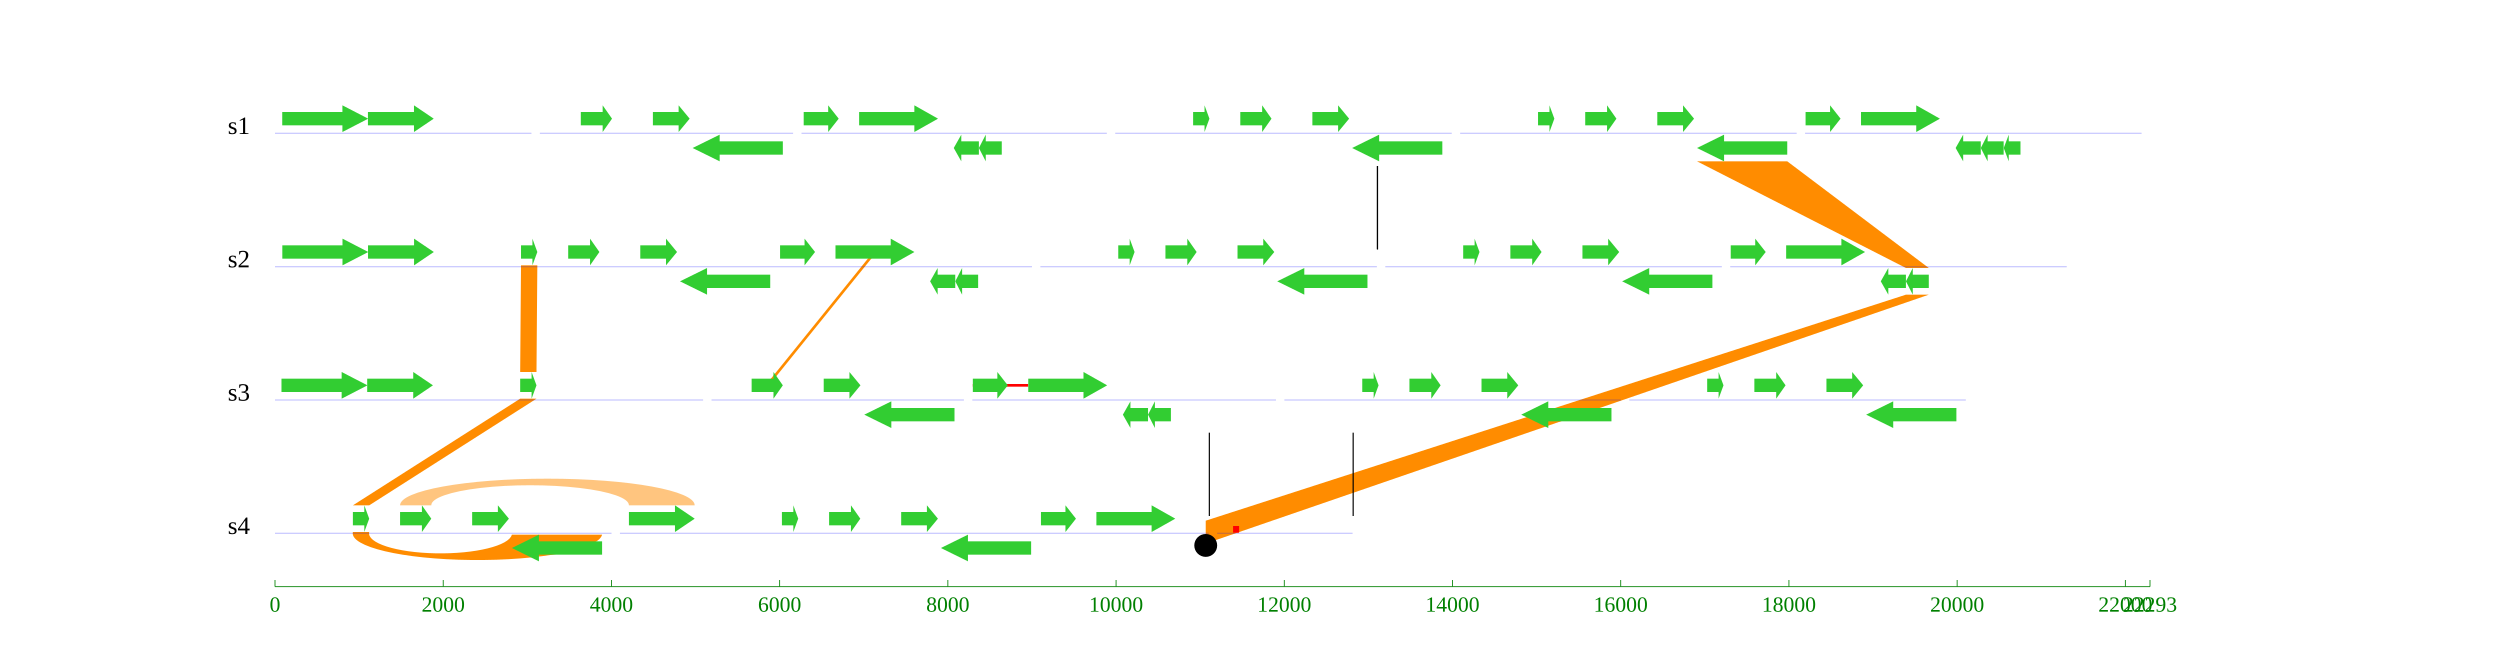
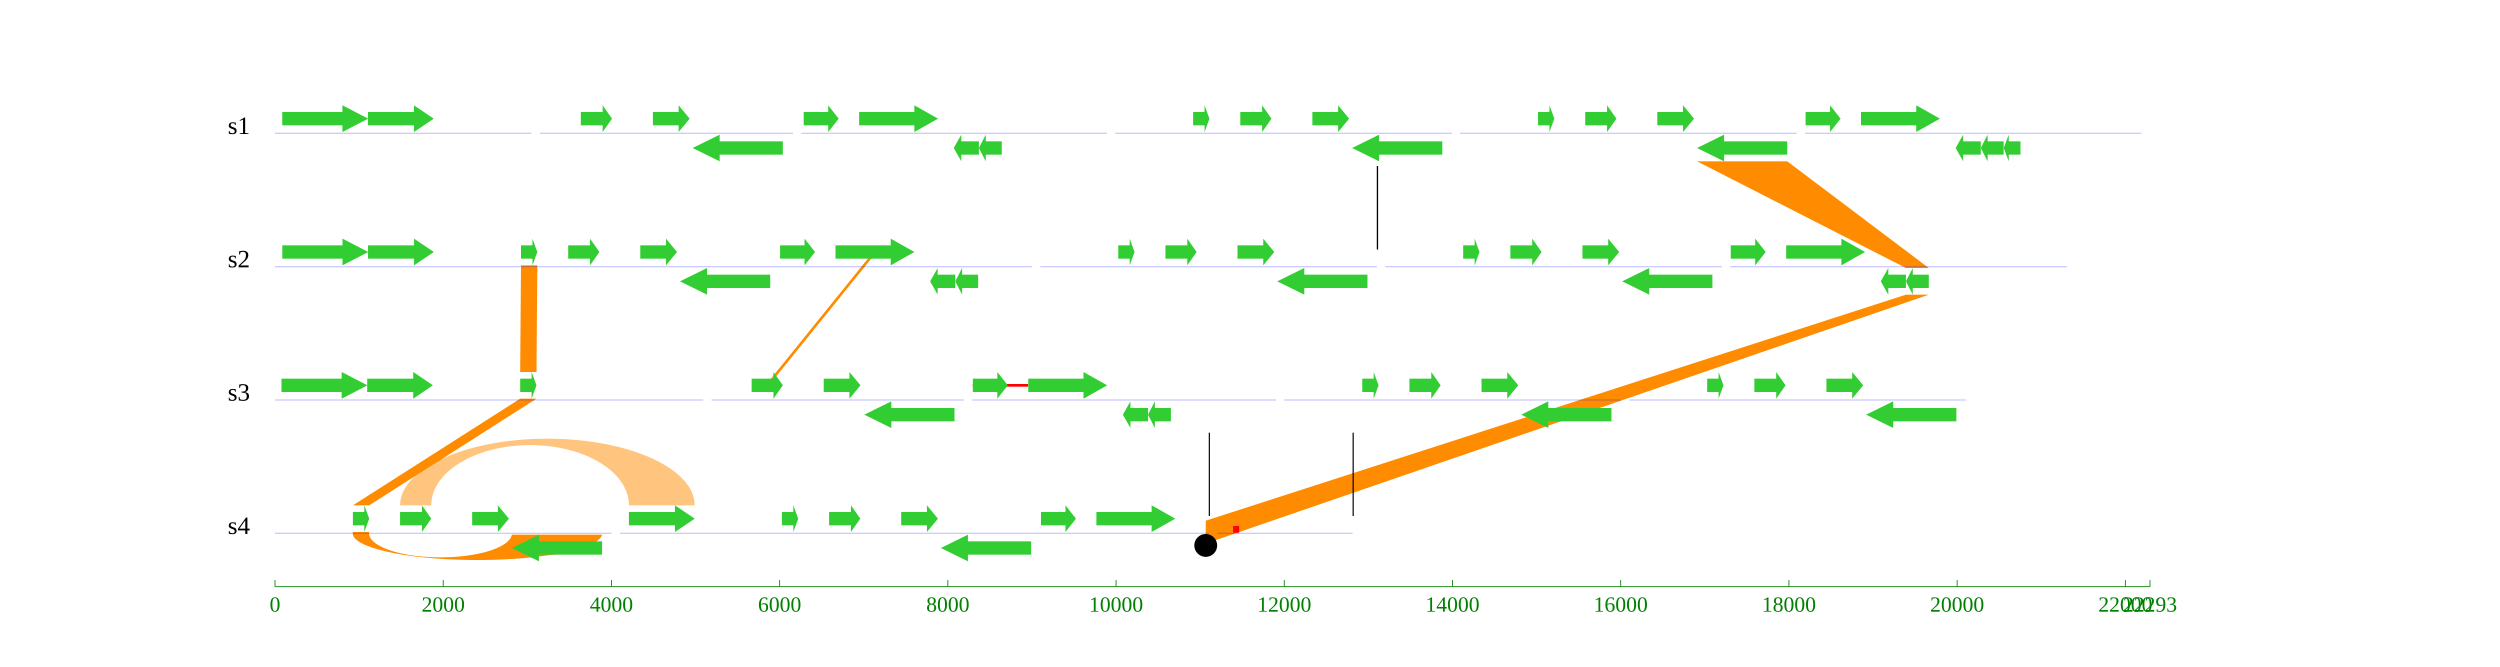
<svg xmlns="http://www.w3.org/2000/svg" version="1.1" width="1500" height="400" style="background-color:white;">
  <text x="150" y="80.4" font-size="15px" fill="black" text-anchor="end">s1</text>
  <text x="150" y="160.4" font-size="15px" fill="black" text-anchor="end">s2</text>
  <text x="150" y="240.4" font-size="15px" fill="black" text-anchor="end">s3</text>
  <text x="150" y="320.4" font-size="15px" fill="black" text-anchor="end">s4</text>
  <line x1="165" y1="352" x2="1290" y2="352" style="stroke:green;stroke-width:0.5" />
  <line x1="165" y1="348" x2="165" y2="352" style="stroke:green;stroke-width:0.5;opacity:1" />
  <text x="165" y="367" font-size="13px" fill="green" text-anchor="middle" font-family="Times New Roman">0</text>
  <line x1="265.929" y1="348" x2="265.929" y2="352" style="stroke:green;stroke-width:0.5;opacity:1" />
  <text x="265.929" y="367" font-size="13px" fill="green" text-anchor="middle" font-family="Times New Roman">2000</text>
  <line x1="366.857" y1="348" x2="366.857" y2="352" style="stroke:green;stroke-width:0.5;opacity:1" />
  <text x="366.857" y="367" font-size="13px" fill="green" text-anchor="middle" font-family="Times New Roman">4000</text>
  <line x1="467.786" y1="348" x2="467.786" y2="352" style="stroke:green;stroke-width:0.5;opacity:1" />
  <text x="467.786" y="367" font-size="13px" fill="green" text-anchor="middle" font-family="Times New Roman">6000</text>
  <line x1="568.714" y1="348" x2="568.714" y2="352" style="stroke:green;stroke-width:0.5;opacity:1" />
  <text x="568.714" y="367" font-size="13px" fill="green" text-anchor="middle" font-family="Times New Roman">8000</text>
  <line x1="669.643" y1="348" x2="669.643" y2="352" style="stroke:green;stroke-width:0.5;opacity:1" />
  <text x="669.643" y="367" font-size="13px" fill="green" text-anchor="middle" font-family="Times New Roman">10000</text>
  <line x1="770.571" y1="348" x2="770.571" y2="352" style="stroke:green;stroke-width:0.5;opacity:1" />
  <text x="770.571" y="367" font-size="13px" fill="green" text-anchor="middle" font-family="Times New Roman">12000</text>
  <line x1="871.5" y1="348" x2="871.5" y2="352" style="stroke:green;stroke-width:0.5;opacity:1" />
  <text x="871.5" y="367" font-size="13px" fill="green" text-anchor="middle" font-family="Times New Roman">14000</text>
  <line x1="972.428" y1="348" x2="972.428" y2="352" style="stroke:green;stroke-width:0.5;opacity:1" />
  <text x="972.428" y="367" font-size="13px" fill="green" text-anchor="middle" font-family="Times New Roman">16000</text>
  <line x1="1073.357" y1="348" x2="1073.357" y2="352" style="stroke:green;stroke-width:0.5;opacity:1" />
  <text x="1073.357" y="367" font-size="13px" fill="green" text-anchor="middle" font-family="Times New Roman">18000</text>
  <line x1="1174.285" y1="348" x2="1174.285" y2="352" style="stroke:green;stroke-width:0.5;opacity:1" />
  <text x="1174.285" y="367" font-size="13px" fill="green" text-anchor="middle" font-family="Times New Roman">20000</text>
  <line x1="1275.214" y1="348" x2="1275.214" y2="352" style="stroke:green;stroke-width:0.5;opacity:1" />
  <text x="1275.214" y="367" font-size="13px" fill="green" text-anchor="middle" font-family="Times New Roman">22000</text>
  <line x1="1290" y1="348" x2="1290" y2="352" style="stroke:green;stroke-width:0.5;opacity:1" />
  <text x="1290" y="367" font-size="13px" fill="green" text-anchor="middle" font-family="Times New Roman">22293</text>
  <g>
+     <path d="M221.52 319.2 L211.73 319.2 A74.763 16  0 1 0   361.256 320.8 L307.107 320.8 A42.794 14.4 0 0 1 221.52 319.2 Z" style="fill:#FF8C00;opacity:1" />
+   </g>
+   <g>
    <line x1="583.702" y1="231.2" x2="616.958" y2="231.2" style="stroke:red;stroke-width:1.6;opacity:1" />
  </g>
  <g>
    <polygon points="1143.553,176.8 1157.279,176.8 723.438,326.126 723.438,312.4" style="fill:#FF8C00;stroke:#000000;stroke-width:0;opacity:1" />
  </g>
  <g>
    <polygon points="312.103,239.2 321.893,239.2 221.52,303.2 211.73,303.2" style="fill:#FF8C00;stroke:#000000;stroke-width:0;opacity:1" />
  </g>
  <g>
-     <path d="M221.52 319.2 L211.73 319.2 A74.763 16  0 1 0   361.256 320.8 L307.107 320.8 A42.794 12 0 0 1 221.52 319.2 Z" style="fill:#FF8C00;opacity:1" />
+     <polygon points="1018.199,96.8 1072.348,96.8 1157.279,160.8 1143.553,160.8" style="fill:#FF8C00;stroke:#000000;stroke-width:0;opacity:1" />
  </g>
  <g>
    <polygon points="312.608,159.2 322.398,159.2 321.893,223.2 312.103,223.2" style="fill:#FF8C00;stroke:#000000;stroke-width:0;opacity:1" />
  </g>
  <g>
-     <path d="M258.763 303.2 L240.04 303.2 A88.388 16  0 0 1   416.817 303.2 L377.354 303.2 A59.296 12 0 1 0 258.763 303.2 Z" style="fill:#FF8C00;opacity:0.5" />
-   </g>
-   <g>
-     <polygon points="1018.199,96.8 1072.348,96.8 1157.279,160.8 1143.553,160.8" style="fill:#FF8C00;stroke:#000000;stroke-width:0;opacity:1" />
-   </g>
-   <g>
    <line x1="524.962" y1="151.2" x2="460.342" y2="231.2" style="stroke:#FF8C00;stroke-width:1.6;opacity:1" />
+   </g>
+   <g>
+     <path d="M258.763 303.2 L240.04 303.2 A88.388 40  0 0 1   416.817 303.2 L377.354 303.2 A59.296 36 0 1 0 258.763 303.2 Z" style="fill:#FF8C00;opacity:0.5" />
  </g>
  <g>
    <rect x="165" y="79.6" width="153.866" height="0.8" style="fill:blue;opacity:0.2" />
  </g>
  <g>
    <rect x="323.912" y="79.6" width="151.948" height="0.8" style="fill:blue;opacity:0.2" />
  </g>
  <g>
    <rect x="480.906" y="79.6" width="183.185" height="0.8" style="fill:blue;opacity:0.2" />
  </g>
  <g>
    <rect x="669.138" y="79.6" width="201.908" height="0.8" style="fill:blue;opacity:0.2" />
  </g>
  <g>
    <rect x="876.092" y="79.6" width="201.908" height="0.8" style="fill:blue;opacity:0.2" />
  </g>
  <g>
    <rect x="1083.046" y="79.6" width="201.908" height="0.8" style="fill:blue;opacity:0.2" />
  </g>
  <g>
    <rect x="165" y="159.6" width="454.178" height="0.8" style="fill:blue;opacity:0.2" />
  </g>
  <g>
    <rect x="624.225" y="159.6" width="201.908" height="0.8" style="fill:blue;opacity:0.2" />
  </g>
  <g>
    <rect x="831.179" y="159.6" width="201.908" height="0.8" style="fill:blue;opacity:0.2" />
  </g>
  <g>
    <rect x="1038.133" y="159.6" width="201.908" height="0.8" style="fill:blue;opacity:0.2" />
  </g>
  <g>
    <rect x="165" y="239.6" width="256.863" height="0.8" style="fill:blue;opacity:0.2" />
  </g>
  <g>
    <rect x="426.91" y="239.6" width="151.443" height="0.8" style="fill:blue;opacity:0.2" />
  </g>
  <g>
    <rect x="583.399" y="239.6" width="182.176" height="0.8" style="fill:blue;opacity:0.2" />
  </g>
  <g>
    <rect x="770.622" y="239.6" width="201.908" height="0.8" style="fill:blue;opacity:0.2" />
  </g>
  <g>
    <rect x="977.576" y="239.6" width="201.908" height="0.8" style="fill:blue;opacity:0.2" />
  </g>
  <g>
    <rect x="165" y="319.6" width="201.908" height="0.8" style="fill:blue;opacity:0.2" />
  </g>
  <g>
    <rect x="371.954" y="319.6" width="353.3" height="0.8" style="fill:blue;opacity:0.2" />
  </g>
  <g>
    <rect x="730.301" y="319.6" width="81.247" height="0.8" style="fill:blue;opacity:0.2" />
  </g>
  <g style="fill:none">
    <polygon points="169.34,67.2 169.34,75.2 205.442,75.2 205.442,79.2 220.914,71.2 205.442,63.2 205.442,67.2" style="fill:rgb(50,205,50);stroke:black;stroke-width:0;opacity:1" />
  </g>
  <g style="fill:none">
    <polygon points="220.763,67.2 220.763,75.2 248.387,75.2 248.387,79.2 260.226,71.2 248.387,63.2 248.387,67.2" style="fill:rgb(50,205,50);stroke:black;stroke-width:0;opacity:1" />
  </g>
  <g style="fill:none">
    <polygon points="348.488,67.2 348.488,75.2 361.594,75.2 361.594,79.2 367.21,71.2 361.594,63.2 361.594,67.2" style="fill:rgb(50,205,50);stroke:black;stroke-width:0;opacity:1" />
  </g>
  <g style="fill:none">
    <polygon points="391.736,67.2 391.736,75.2 407.173,75.2 407.173,79.2 413.789,71.2 407.173,63.2 407.173,67.2" style="fill:rgb(50,205,50);stroke:black;stroke-width:0;opacity:1" />
  </g>
  <g style="fill:none">
    <polygon points="415.555,88.8 431.8,96.8 431.8,92.8 469.703,92.8 469.703,84.8 431.8,84.8 431.8,80.8" style="fill:rgb(50,205,50);stroke:black;stroke-width:0;opacity:1" />
  </g>
  <g style="fill:none">
    <polygon points="482.218,67.2 482.218,75.2 496.914,75.2 496.914,79.2 503.212,71.2 496.914,63.2 496.914,67.2" style="fill:rgb(50,205,50);stroke:black;stroke-width:0;opacity:1" />
  </g>
  <g style="fill:none">
    <polygon points="515.474,67.2 515.474,75.2 548.609,75.2 548.609,79.2 562.81,71.2 548.609,63.2 548.609,67.2" style="fill:rgb(50,205,50);stroke:black;stroke-width:0;opacity:1" />
  </g>
  <g style="fill:none">
    <polygon points="572.247,88.8 576.773,96.8 576.773,92.8 587.335,92.8 587.335,84.8 576.773,84.8 576.773,80.8" style="fill:rgb(50,205,50);stroke:black;stroke-width:0;opacity:1" />
  </g>
  <g style="fill:none">
    <polygon points="587.335,88.8 591.453,96.8 591.453,92.8 601.062,92.8 601.062,84.8 591.453,84.8 591.453,80.8" style="fill:rgb(50,205,50);stroke:black;stroke-width:0;opacity:1" />
  </g>
  <g style="fill:none">
    <polygon points="715.868,67.2 715.868,75.2 722.721,75.2 722.721,79.2 725.658,71.2 722.721,63.2 722.721,67.2" style="fill:rgb(50,205,50);stroke:black;stroke-width:0;opacity:1" />
  </g>
  <g style="fill:none">
    <polygon points="744.178,67.2 744.178,75.2 757.284,75.2 757.284,79.2 762.901,71.2 757.284,63.2 757.284,67.2" style="fill:rgb(50,205,50);stroke:black;stroke-width:0;opacity:1" />
  </g>
  <g style="fill:none">
    <polygon points="787.426,67.2 787.426,75.2 802.863,75.2 802.863,79.2 809.479,71.2 802.863,63.2 802.863,67.2" style="fill:rgb(50,205,50);stroke:black;stroke-width:0;opacity:1" />
  </g>
  <g style="fill:none">
    <polygon points="811.245,88.8 827.49,96.8 827.49,92.8 865.394,92.8 865.394,84.8 827.49,84.8 827.49,80.8" style="fill:rgb(50,205,50);stroke:black;stroke-width:0;opacity:1" />
  </g>
  <g style="fill:none">
    <polygon points="922.822,67.2 922.822,75.2 929.675,75.2 929.675,79.2 932.612,71.2 929.675,63.2 929.675,67.2" style="fill:rgb(50,205,50);stroke:black;stroke-width:0;opacity:1" />
  </g>
  <g style="fill:none">
    <polygon points="951.132,67.2 951.132,75.2 964.238,75.2 964.238,79.2 969.855,71.2 964.238,63.2 964.238,67.2" style="fill:rgb(50,205,50);stroke:black;stroke-width:0;opacity:1" />
  </g>
  <g style="fill:none">
    <polygon points="994.38,67.2 994.38,75.2 1009.817,75.2 1009.817,79.2 1016.433,71.2 1009.817,63.2 1009.817,67.2" style="fill:rgb(50,205,50);stroke:black;stroke-width:0;opacity:1" />
  </g>
  <g style="fill:none">
    <polygon points="1018.199,88.8 1034.444,96.8 1034.444,92.8 1072.348,92.8 1072.348,84.8 1034.444,84.8 1034.444,80.8" style="fill:rgb(50,205,50);stroke:black;stroke-width:0;opacity:1" />
  </g>
  <g style="fill:none">
    <polygon points="1083.349,67.2 1083.349,75.2 1098.044,75.2 1098.044,79.2 1104.342,71.2 1098.044,63.2 1098.044,67.2" style="fill:rgb(50,205,50);stroke:black;stroke-width:0;opacity:1" />
  </g>
  <g style="fill:none">
    <polygon points="1116.605,67.2 1116.605,75.2 1149.74,75.2 1149.74,79.2 1163.94,71.2 1149.74,63.2 1149.74,67.2" style="fill:rgb(50,205,50);stroke:black;stroke-width:0;opacity:1" />
  </g>
  <g style="fill:none">
    <polygon points="1173.377,88.8 1177.904,96.8 1177.904,92.8 1188.466,92.8 1188.466,84.8 1177.904,84.8 1177.904,80.8" style="fill:rgb(50,205,50);stroke:black;stroke-width:0;opacity:1" />
  </g>
  <g style="fill:none">
    <polygon points="1188.466,88.8 1192.584,96.8 1192.584,92.8 1202.192,92.8 1202.192,84.8 1192.584,84.8 1192.584,80.8" style="fill:rgb(50,205,50);stroke:black;stroke-width:0;opacity:1" />
  </g>
  <g style="fill:none">
    <polygon points="1202.243,88.8 1205.255,96.8 1205.255,92.8 1212.285,92.8 1212.285,84.8 1205.255,84.8 1205.255,80.8" style="fill:rgb(50,205,50);stroke:black;stroke-width:0;opacity:1" />
  </g>
  <g style="fill:none">
    <polygon points="169.39,147.2 169.39,155.2 205.493,155.2 205.493,159.2 220.965,151.2 205.493,143.2 205.493,147.2" style="fill:rgb(50,205,50);stroke:black;stroke-width:0;opacity:1" />
  </g>
  <g style="fill:none">
    <polygon points="220.813,147.2 220.813,155.2 248.438,155.2 248.438,159.2 260.277,151.2 248.438,143.2 248.438,147.2" style="fill:rgb(50,205,50);stroke:black;stroke-width:0;opacity:1" />
  </g>
  <g style="fill:none">
    <polygon points="312.608,147.2 312.608,155.2 319.461,155.2 319.461,159.2 322.398,151.2 319.461,143.2 319.461,147.2" style="fill:rgb(50,205,50);stroke:black;stroke-width:0;opacity:1" />
  </g>
  <g style="fill:none">
    <polygon points="340.918,147.2 340.918,155.2 354.024,155.2 354.024,159.2 359.641,151.2 354.024,143.2 354.024,147.2" style="fill:rgb(50,205,50);stroke:black;stroke-width:0;opacity:1" />
  </g>
  <g style="fill:none">
    <polygon points="384.166,147.2 384.166,155.2 399.603,155.2 399.603,159.2 406.219,151.2 399.603,143.2 399.603,147.2" style="fill:rgb(50,205,50);stroke:black;stroke-width:0;opacity:1" />
  </g>
  <g style="fill:none">
    <polygon points="407.985,168.8 424.23,176.8 424.23,172.8 462.134,172.8 462.134,164.8 424.23,164.8 424.23,160.8" style="fill:rgb(50,205,50);stroke:black;stroke-width:0;opacity:1" />
  </g>
  <g style="fill:none">
    <polygon points="468.038,147.2 468.038,155.2 482.733,155.2 482.733,159.2 489.031,151.2 482.733,143.2 482.733,147.2" style="fill:rgb(50,205,50);stroke:black;stroke-width:0;opacity:1" />
  </g>
  <g style="fill:none">
    <polygon points="501.294,147.2 501.294,155.2 534.429,155.2 534.429,159.2 548.629,151.2 534.429,143.2 534.429,147.2" style="fill:rgb(50,205,50);stroke:black;stroke-width:0;opacity:1" />
  </g>
  <g style="fill:none">
    <polygon points="558.066,168.8 562.593,176.8 562.593,172.8 573.155,172.8 573.155,164.8 562.593,164.8 562.593,160.8" style="fill:rgb(50,205,50);stroke:black;stroke-width:0;opacity:1" />
  </g>
  <g style="fill:none">
    <polygon points="573.155,168.8 577.273,176.8 577.273,172.8 586.881,172.8 586.881,164.8 577.273,164.8 577.273,160.8" style="fill:rgb(50,205,50);stroke:black;stroke-width:0;opacity:1" />
  </g>
  <g style="fill:none">
    <polygon points="670.955,147.2 670.955,155.2 677.808,155.2 677.808,159.2 680.745,151.2 677.808,143.2 677.808,147.2" style="fill:rgb(50,205,50);stroke:black;stroke-width:0;opacity:1" />
  </g>
  <g style="fill:none">
    <polygon points="699.265,147.2 699.265,155.2 712.371,155.2 712.371,159.2 717.987,151.2 712.371,143.2 712.371,147.2" style="fill:rgb(50,205,50);stroke:black;stroke-width:0;opacity:1" />
  </g>
  <g style="fill:none">
    <polygon points="742.513,147.2 742.513,155.2 757.95,155.2 757.95,159.2 764.566,151.2 757.95,143.2 757.95,147.2" style="fill:rgb(50,205,50);stroke:black;stroke-width:0;opacity:1" />
  </g>
  <g style="fill:none">
    <polygon points="766.332,168.8 782.577,176.8 782.577,172.8 820.48,172.8 820.48,164.8 782.577,164.8 782.577,160.8" style="fill:rgb(50,205,50);stroke:black;stroke-width:0;opacity:1" />
  </g>
  <g style="fill:none">
    <polygon points="877.909,147.2 877.909,155.2 884.762,155.2 884.762,159.2 887.699,151.2 884.762,143.2 884.762,147.2" style="fill:rgb(50,205,50);stroke:black;stroke-width:0;opacity:1" />
  </g>
  <g style="fill:none">
    <polygon points="906.219,147.2 906.219,155.2 919.325,155.2 919.325,159.2 924.941,151.2 919.325,143.2 919.325,147.2" style="fill:rgb(50,205,50);stroke:black;stroke-width:0;opacity:1" />
  </g>
  <g style="fill:none">
    <polygon points="949.467,147.2 949.467,155.2 964.904,155.2 964.904,159.2 971.52,151.2 964.904,143.2 964.904,147.2" style="fill:rgb(50,205,50);stroke:black;stroke-width:0;opacity:1" />
  </g>
  <g style="fill:none">
    <polygon points="973.286,168.8 989.531,176.8 989.531,172.8 1027.434,172.8 1027.434,164.8 989.531,164.8 989.531,160.8" style="fill:rgb(50,205,50);stroke:black;stroke-width:0;opacity:1" />
  </g>
  <g style="fill:none">
    <polygon points="1038.436,147.2 1038.436,155.2 1053.131,155.2 1053.131,159.2 1059.429,151.2 1053.131,143.2 1053.131,147.2" style="fill:rgb(50,205,50);stroke:black;stroke-width:0;opacity:1" />
  </g>
  <g style="fill:none">
    <polygon points="1071.692,147.2 1071.692,155.2 1104.826,155.2 1104.826,159.2 1119.027,151.2 1104.826,143.2 1104.826,147.2" style="fill:rgb(50,205,50);stroke:black;stroke-width:0;opacity:1" />
  </g>
  <g style="fill:none">
    <polygon points="1128.464,168.8 1132.991,176.8 1132.991,172.8 1143.553,172.8 1143.553,164.8 1132.991,164.8 1132.991,160.8" style="fill:rgb(50,205,50);stroke:black;stroke-width:0;opacity:1" />
  </g>
  <g style="fill:none">
    <polygon points="1143.553,168.8 1147.671,176.8 1147.671,172.8 1157.279,172.8 1157.279,164.8 1147.671,164.8 1147.671,160.8" style="fill:rgb(50,205,50);stroke:black;stroke-width:0;opacity:1" />
  </g>
  <g style="fill:none">
    <polygon points="168.886,227.2 168.886,235.2 204.988,235.2 204.988,239.2 220.46,231.2 204.988,223.2 204.988,227.2" style="fill:rgb(50,205,50);stroke:black;stroke-width:0;opacity:1" />
  </g>
  <g style="fill:none">
    <polygon points="220.309,227.2 220.309,235.2 247.933,235.2 247.933,239.2 259.772,231.2 247.933,223.2 247.933,227.2" style="fill:rgb(50,205,50);stroke:black;stroke-width:0;opacity:1" />
  </g>
  <g style="fill:none">
    <polygon points="312.103,227.2 312.103,235.2 318.956,235.2 318.956,239.2 321.893,231.2 318.956,223.2 318.956,227.2" style="fill:rgb(50,205,50);stroke:black;stroke-width:0;opacity:1" />
  </g>
  <g style="fill:none">
    <polygon points="450.981,227.2 450.981,235.2 464.087,235.2 464.087,239.2 469.703,231.2 464.087,223.2 464.087,227.2" style="fill:rgb(50,205,50);stroke:black;stroke-width:0;opacity:1" />
  </g>
  <g style="fill:none">
    <polygon points="494.229,227.2 494.229,235.2 509.666,235.2 509.666,239.2 516.282,231.2 509.666,223.2 509.666,227.2" style="fill:rgb(50,205,50);stroke:black;stroke-width:0;opacity:1" />
  </g>
  <g style="fill:none">
    <polygon points="518.553,248.8 534.797,256.8 534.797,252.8 572.701,252.8 572.701,244.8 534.797,244.8 534.797,240.8" style="fill:rgb(50,205,50);stroke:black;stroke-width:0;opacity:1" />
  </g>
  <g style="fill:none">
    <polygon points="583.702,227.2 583.702,235.2 598.397,235.2 598.397,239.2 604.695,231.2 598.397,223.2 598.397,227.2" style="fill:rgb(50,205,50);stroke:black;stroke-width:0;opacity:1" />
  </g>
  <g style="fill:none">
    <polygon points="616.958,227.2 616.958,235.2 650.093,235.2 650.093,239.2 664.294,231.2 650.093,223.2 650.093,227.2" style="fill:rgb(50,205,50);stroke:black;stroke-width:0;opacity:1" />
  </g>
  <g style="fill:none">
    <polygon points="673.73,248.8 678.257,256.8 678.257,252.8 688.819,252.8 688.819,244.8 678.257,244.8 678.257,240.8" style="fill:rgb(50,205,50);stroke:black;stroke-width:0;opacity:1" />
  </g>
  <g style="fill:none">
    <polygon points="688.819,248.8 692.937,256.8 692.937,252.8 702.545,252.8 702.545,244.8 692.937,244.8 692.937,240.8" style="fill:rgb(50,205,50);stroke:black;stroke-width:0;opacity:1" />
  </g>
  <g style="fill:none">
    <polygon points="817.352,227.2 817.352,235.2 824.205,235.2 824.205,239.2 827.142,231.2 824.205,223.2 824.205,227.2" style="fill:rgb(50,205,50);stroke:black;stroke-width:0;opacity:1" />
  </g>
  <g style="fill:none">
    <polygon points="845.662,227.2 845.662,235.2 858.768,235.2 858.768,239.2 864.384,231.2 858.768,223.2 858.768,227.2" style="fill:rgb(50,205,50);stroke:black;stroke-width:0;opacity:1" />
  </g>
  <g style="fill:none">
    <polygon points="888.91,227.2 888.91,235.2 904.347,235.2 904.347,239.2 910.963,231.2 904.347,223.2 904.347,227.2" style="fill:rgb(50,205,50);stroke:black;stroke-width:0;opacity:1" />
  </g>
  <g style="fill:none">
    <polygon points="912.729,248.8 928.974,256.8 928.974,252.8 966.877,252.8 966.877,244.8 928.974,244.8 928.974,240.8" style="fill:rgb(50,205,50);stroke:black;stroke-width:0;opacity:1" />
  </g>
  <g style="fill:none">
    <polygon points="1024.306,227.2 1024.306,235.2 1031.159,235.2 1031.159,239.2 1034.096,231.2 1031.159,223.2 1031.159,227.2" style="fill:rgb(50,205,50);stroke:black;stroke-width:0;opacity:1" />
  </g>
  <g style="fill:none">
    <polygon points="1052.616,227.2 1052.616,235.2 1065.722,235.2 1065.722,239.2 1071.338,231.2 1065.722,223.2 1065.722,227.2" style="fill:rgb(50,205,50);stroke:black;stroke-width:0;opacity:1" />
  </g>
  <g style="fill:none">
    <polygon points="1095.864,227.2 1095.864,235.2 1111.301,235.2 1111.301,239.2 1117.917,231.2 1111.301,223.2 1111.301,227.2" style="fill:rgb(50,205,50);stroke:black;stroke-width:0;opacity:1" />
  </g>
  <g style="fill:none">
    <polygon points="1119.683,248.8 1135.928,256.8 1135.928,252.8 1173.831,252.8 1173.831,244.8 1135.928,244.8 1135.928,240.8" style="fill:rgb(50,205,50);stroke:black;stroke-width:0;opacity:1" />
  </g>
  <g style="fill:none">
    <polygon points="211.73,307.2 211.73,315.2 218.583,315.2 218.583,319.2 221.52,311.2 218.583,303.2 218.583,307.2" style="fill:rgb(50,205,50);stroke:black;stroke-width:0;opacity:1" />
  </g>
  <g style="fill:none">
    <polygon points="240.04,307.2 240.04,315.2 253.146,315.2 253.146,319.2 258.763,311.2 253.146,303.2 253.146,307.2" style="fill:rgb(50,205,50);stroke:black;stroke-width:0;opacity:1" />
  </g>
  <g style="fill:none">
    <polygon points="283.288,307.2 283.288,315.2 298.725,315.2 298.725,319.2 305.341,311.2 298.725,303.2 298.725,307.2" style="fill:rgb(50,205,50);stroke:black;stroke-width:0;opacity:1" />
  </g>
  <g style="fill:none">
    <polygon points="307.107,328.8 323.352,336.8 323.352,332.8 361.256,332.8 361.256,324.8 323.352,324.8 323.352,320.8" style="fill:rgb(50,205,50);stroke:black;stroke-width:0;opacity:1" />
  </g>
  <g style="fill:none">
    <polygon points="377.354,307.2 377.354,315.2 404.978,315.2 404.978,319.2 416.817,311.2 404.978,303.2 404.978,307.2" style="fill:rgb(50,205,50);stroke:black;stroke-width:0;opacity:1" />
  </g>
  <g style="fill:none">
    <polygon points="469.148,307.2 469.148,315.2 476.001,315.2 476.001,319.2 478.938,311.2 476.001,303.2 476.001,307.2" style="fill:rgb(50,205,50);stroke:black;stroke-width:0;opacity:1" />
  </g>
  <g style="fill:none">
    <polygon points="497.459,307.2 497.459,315.2 510.564,315.2 510.564,319.2 516.181,311.2 510.564,303.2 510.564,307.2" style="fill:rgb(50,205,50);stroke:black;stroke-width:0;opacity:1" />
  </g>
  <g style="fill:none">
    <polygon points="540.706,307.2 540.706,315.2 556.144,315.2 556.144,319.2 562.759,311.2 556.144,303.2 556.144,307.2" style="fill:rgb(50,205,50);stroke:black;stroke-width:0;opacity:1" />
  </g>
  <g style="fill:none">
    <polygon points="564.526,328.8 580.77,336.8 580.77,332.8 618.674,332.8 618.674,324.8 580.77,324.8 580.77,320.8" style="fill:rgb(50,205,50);stroke:black;stroke-width:0;opacity:1" />
  </g>
  <g style="fill:none">
    <polygon points="624.578,307.2 624.578,315.2 639.273,315.2 639.273,319.2 645.571,311.2 639.273,303.2 639.273,307.2" style="fill:rgb(50,205,50);stroke:black;stroke-width:0;opacity:1" />
  </g>
  <g style="fill:none">
    <polygon points="657.834,307.2 657.834,315.2 690.969,315.2 690.969,319.2 705.17,311.2 690.969,303.2 690.969,307.2" style="fill:rgb(50,205,50);stroke:black;stroke-width:0;opacity:1" />
  </g>
  <g style="fill:none">
    <circle cx="723.438" cy="327.263" r="6.863" stroke="black" stroke-width="0" fill="black" style="opacity:1" />
  </g>
  <g style="fill:none">
    <polygon points="739.839,315.6 739.839,319.6 743.472,319.6 743.472,315.6 " style="fill:red;stroke:black;stroke-width:0;opacity:1" />
  </g>
  <g fill="none" stroke="black">
    <path stroke-width="0.7" d="M826.482 149.6 L826.482 99.6" />
  </g>
  <g fill="none" stroke="black">
    <path stroke-width="0.7" d="M826.482 149.6 L826.482 99.6" />
  </g>
  <g fill="none" stroke="black">
+     <path stroke-width="0.7" d="M811.898 309.6 L811.898 259.6" />
+   </g>
+   <g fill="none" stroke="black">
    <path stroke-width="0.7" d="M725.604 309.6 L725.604 259.6" />
  </g>
-   <g fill="none" stroke="black">
-     <path stroke-width="0.7" d="M811.898 309.6 L811.898 259.6" />
-   </g>
</svg>
